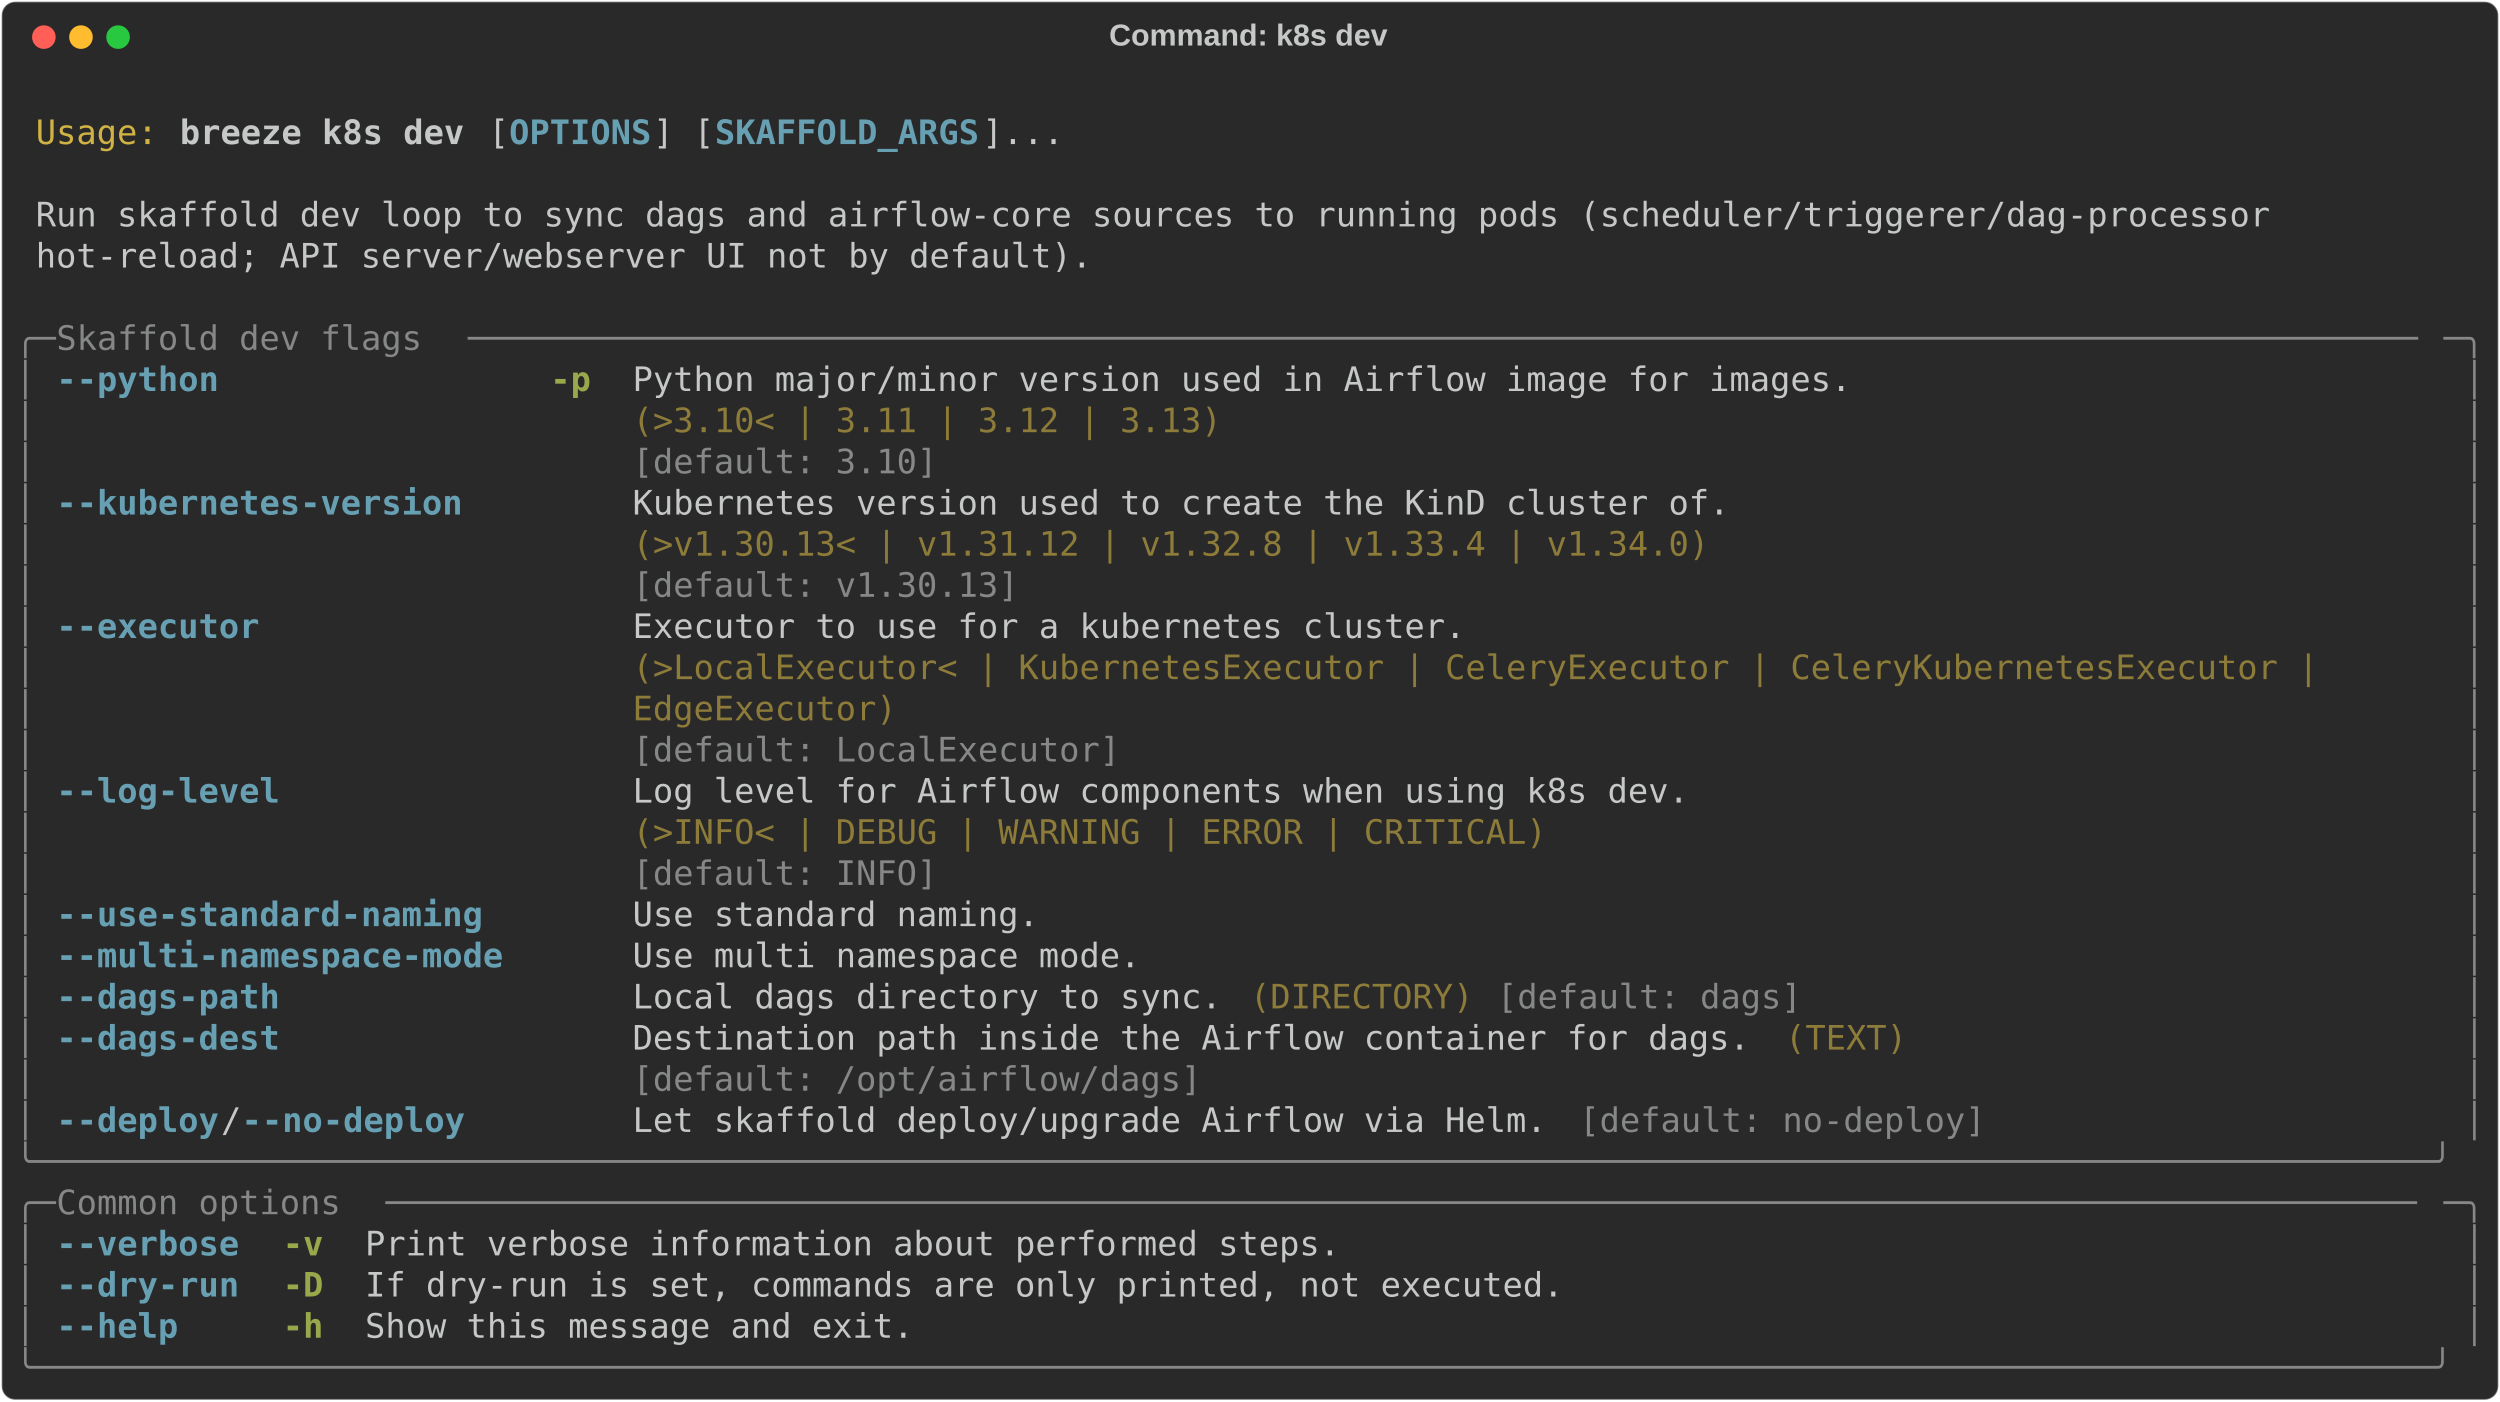
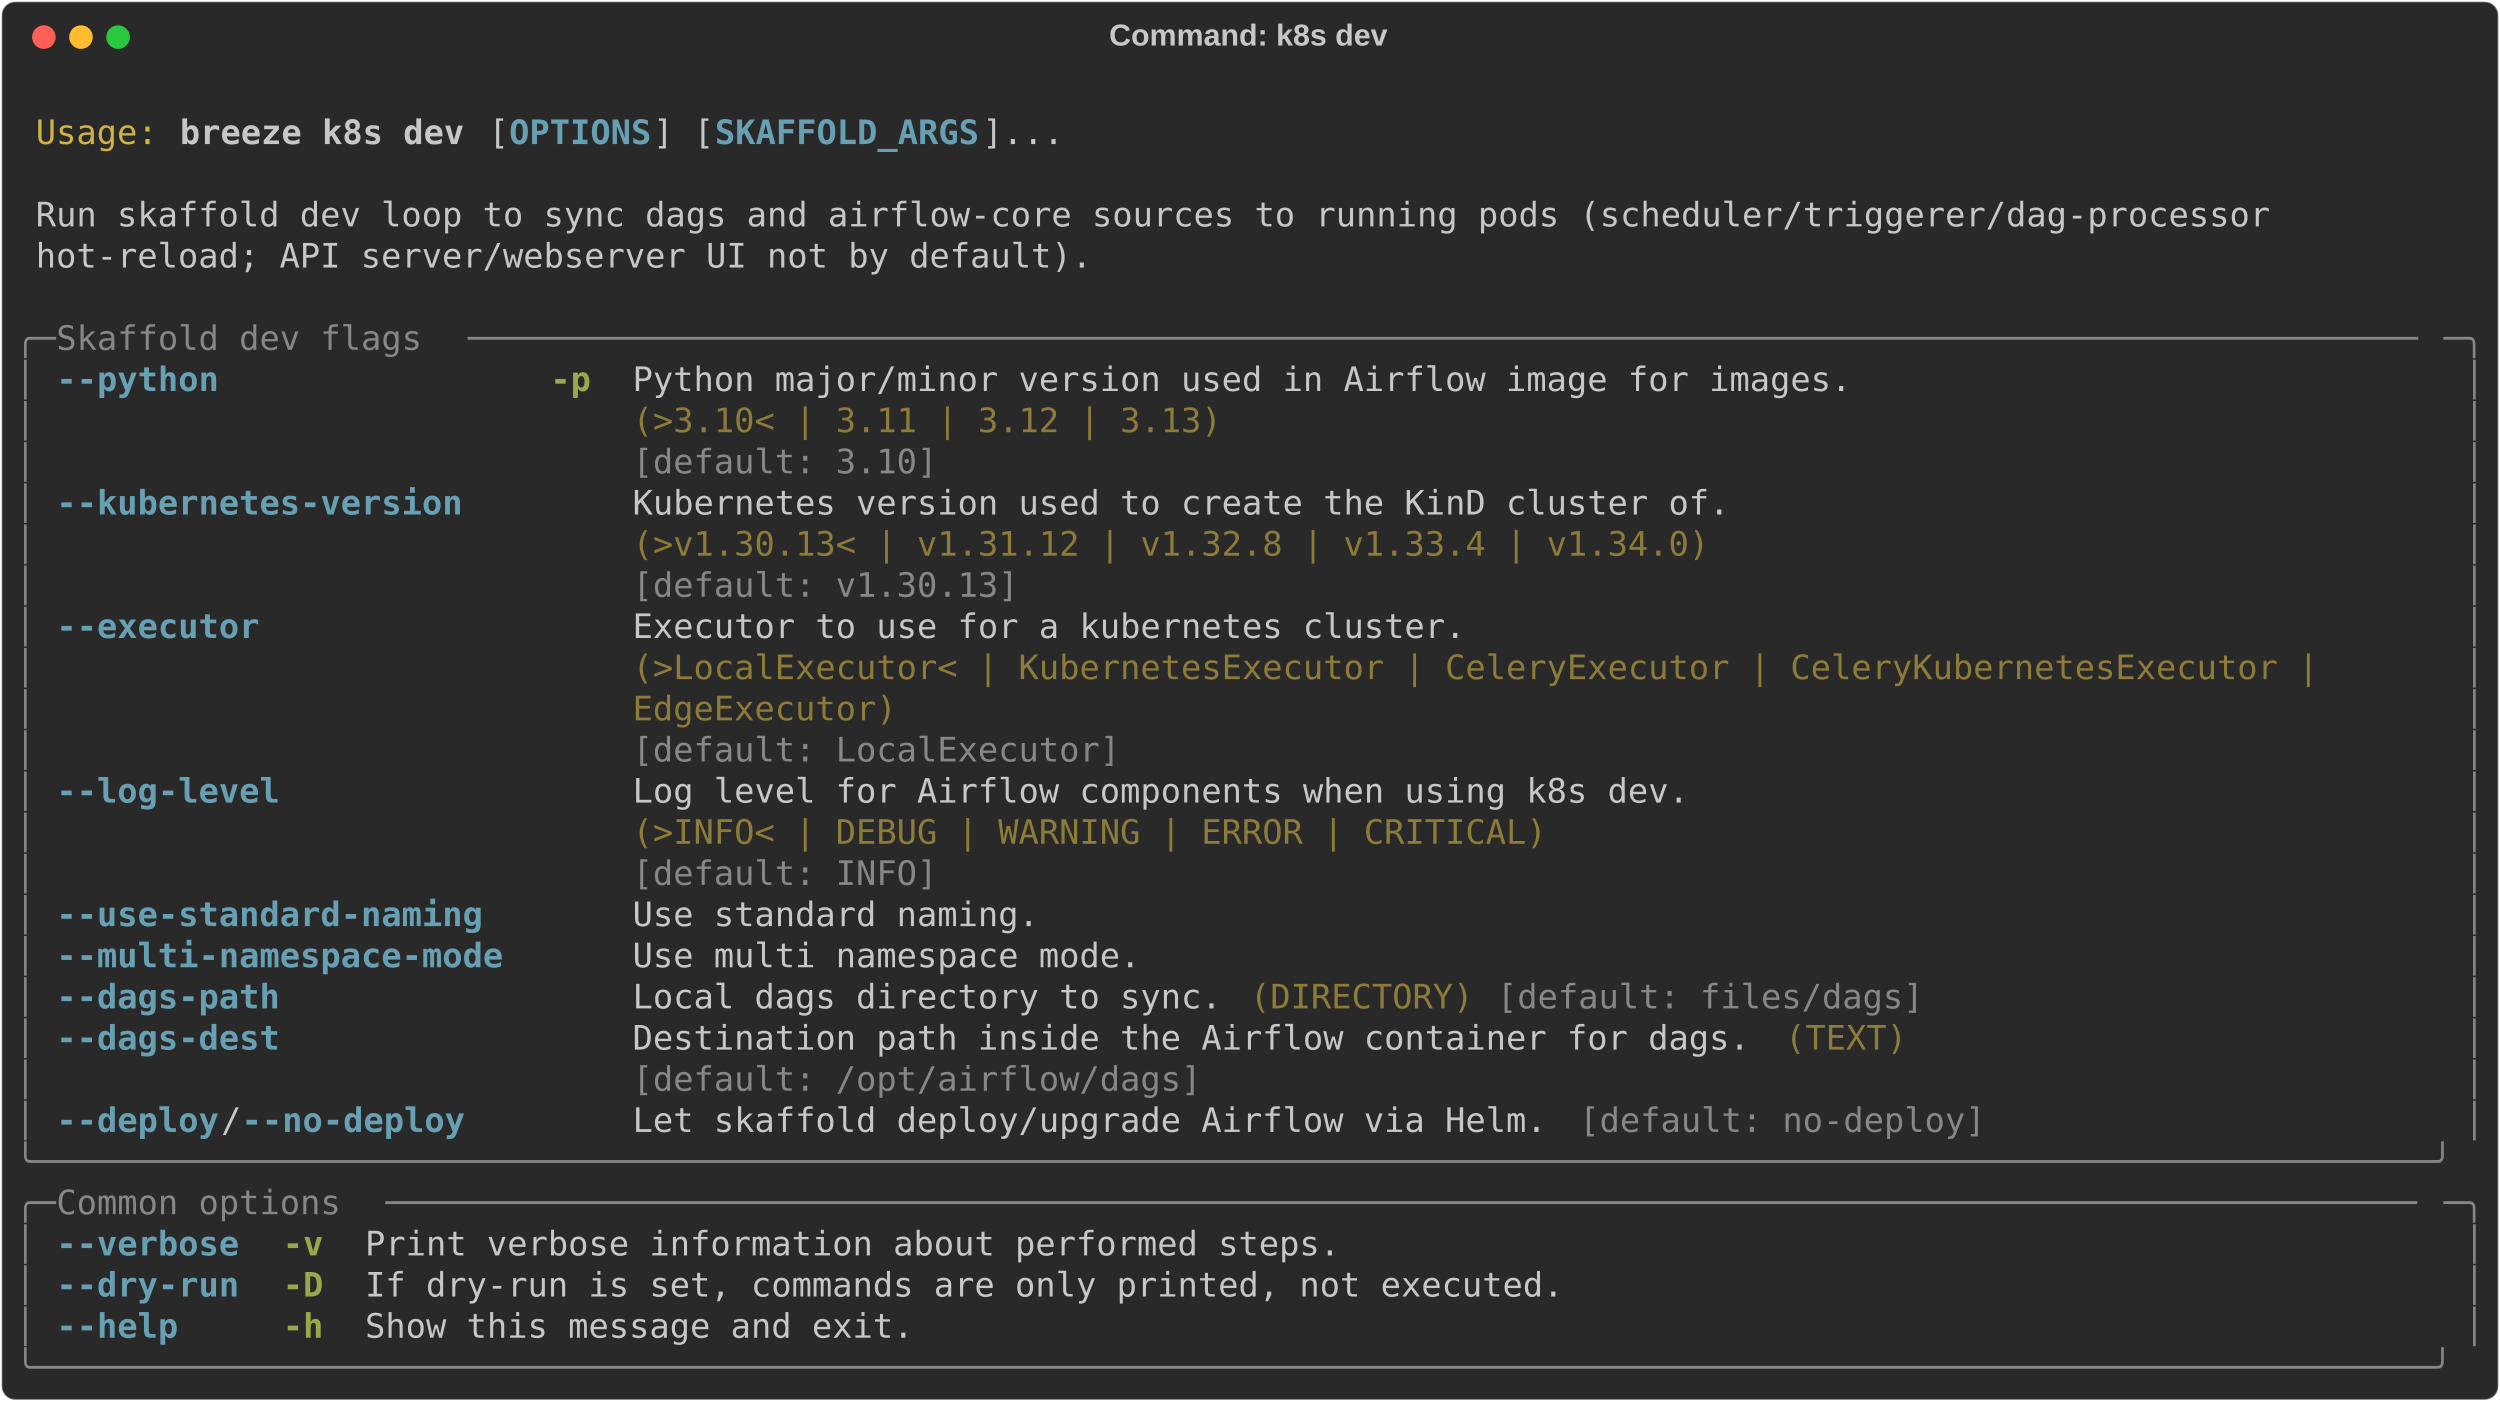
<svg xmlns="http://www.w3.org/2000/svg" class="rich-terminal" viewBox="0 0 1482 830.8">
  <style>

    @font-face {
        font-family: "Fira Code";
        src: local("FiraCode-Regular"),
                url("https://cdnjs.cloudflare.com/ajax/libs/firacode/6.2.0/woff2/FiraCode-Regular.woff2") format("woff2"),
                url("https://cdnjs.cloudflare.com/ajax/libs/firacode/6.2.0/woff/FiraCode-Regular.woff") format("woff");
        font-style: normal;
        font-weight: 400;
    }
    @font-face {
        font-family: "Fira Code";
        src: local("FiraCode-Bold"),
                url("https://cdnjs.cloudflare.com/ajax/libs/firacode/6.2.0/woff2/FiraCode-Bold.woff2") format("woff2"),
                url("https://cdnjs.cloudflare.com/ajax/libs/firacode/6.2.0/woff/FiraCode-Bold.woff") format("woff");
        font-style: bold;
        font-weight: 700;
    }

    .breeze-k8s-dev-matrix {
        font-family: Fira Code, monospace;
        font-size: 20px;
        line-height: 24.4px;
        font-variant-east-asian: full-width;
    }

    .breeze-k8s-dev-title {
        font-size: 18px;
        font-weight: bold;
        font-family: arial;
    }

    .breeze-k8s-dev-r1 { fill: #c5c8c6 }
.breeze-k8s-dev-r2 { fill: #d0b344 }
.breeze-k8s-dev-r3 { fill: #c5c8c6;font-weight: bold }
.breeze-k8s-dev-r4 { fill: #68a0b3;font-weight: bold }
.breeze-k8s-dev-r5 { fill: #868887 }
.breeze-k8s-dev-r6 { fill: #98a84b;font-weight: bold }
.breeze-k8s-dev-r7 { fill: #8d7b39 }
    </style>
  <defs>
    <clipPath id="breeze-k8s-dev-clip-terminal">
      <rect x="0" y="0" width="1463.0" height="779.8" />
    </clipPath>
    <clipPath id="breeze-k8s-dev-line-0">
      <rect x="0" y="1.5" width="1464" height="24.65" />
    </clipPath>
    <clipPath id="breeze-k8s-dev-line-1">
      <rect x="0" y="25.9" width="1464" height="24.65" />
    </clipPath>
    <clipPath id="breeze-k8s-dev-line-2">
      <rect x="0" y="50.3" width="1464" height="24.65" />
    </clipPath>
    <clipPath id="breeze-k8s-dev-line-3">
      <rect x="0" y="74.7" width="1464" height="24.65" />
    </clipPath>
    <clipPath id="breeze-k8s-dev-line-4">
      <rect x="0" y="99.1" width="1464" height="24.65" />
    </clipPath>
    <clipPath id="breeze-k8s-dev-line-5">
      <rect x="0" y="123.5" width="1464" height="24.65" />
    </clipPath>
    <clipPath id="breeze-k8s-dev-line-6">
      <rect x="0" y="147.9" width="1464" height="24.65" />
    </clipPath>
    <clipPath id="breeze-k8s-dev-line-7">
      <rect x="0" y="172.3" width="1464" height="24.65" />
    </clipPath>
    <clipPath id="breeze-k8s-dev-line-8">
      <rect x="0" y="196.7" width="1464" height="24.65" />
    </clipPath>
    <clipPath id="breeze-k8s-dev-line-9">
      <rect x="0" y="221.1" width="1464" height="24.65" />
    </clipPath>
    <clipPath id="breeze-k8s-dev-line-10">
      <rect x="0" y="245.5" width="1464" height="24.65" />
    </clipPath>
    <clipPath id="breeze-k8s-dev-line-11">
      <rect x="0" y="269.9" width="1464" height="24.65" />
    </clipPath>
    <clipPath id="breeze-k8s-dev-line-12">
      <rect x="0" y="294.3" width="1464" height="24.65" />
    </clipPath>
    <clipPath id="breeze-k8s-dev-line-13">
      <rect x="0" y="318.7" width="1464" height="24.65" />
    </clipPath>
    <clipPath id="breeze-k8s-dev-line-14">
      <rect x="0" y="343.1" width="1464" height="24.65" />
    </clipPath>
    <clipPath id="breeze-k8s-dev-line-15">
      <rect x="0" y="367.5" width="1464" height="24.65" />
    </clipPath>
    <clipPath id="breeze-k8s-dev-line-16">
      <rect x="0" y="391.9" width="1464" height="24.65" />
    </clipPath>
    <clipPath id="breeze-k8s-dev-line-17">
      <rect x="0" y="416.3" width="1464" height="24.65" />
    </clipPath>
    <clipPath id="breeze-k8s-dev-line-18">
      <rect x="0" y="440.7" width="1464" height="24.65" />
    </clipPath>
    <clipPath id="breeze-k8s-dev-line-19">
      <rect x="0" y="465.1" width="1464" height="24.65" />
    </clipPath>
    <clipPath id="breeze-k8s-dev-line-20">
      <rect x="0" y="489.5" width="1464" height="24.65" />
    </clipPath>
    <clipPath id="breeze-k8s-dev-line-21">
      <rect x="0" y="513.9" width="1464" height="24.65" />
    </clipPath>
    <clipPath id="breeze-k8s-dev-line-22">
      <rect x="0" y="538.3" width="1464" height="24.65" />
    </clipPath>
    <clipPath id="breeze-k8s-dev-line-23">
      <rect x="0" y="562.7" width="1464" height="24.65" />
    </clipPath>
    <clipPath id="breeze-k8s-dev-line-24">
      <rect x="0" y="587.1" width="1464" height="24.65" />
    </clipPath>
    <clipPath id="breeze-k8s-dev-line-25">
      <rect x="0" y="611.5" width="1464" height="24.65" />
    </clipPath>
    <clipPath id="breeze-k8s-dev-line-26">
      <rect x="0" y="635.9" width="1464" height="24.65" />
    </clipPath>
    <clipPath id="breeze-k8s-dev-line-27">
      <rect x="0" y="660.3" width="1464" height="24.65" />
    </clipPath>
    <clipPath id="breeze-k8s-dev-line-28">
      <rect x="0" y="684.7" width="1464" height="24.65" />
    </clipPath>
    <clipPath id="breeze-k8s-dev-line-29">
      <rect x="0" y="709.1" width="1464" height="24.65" />
    </clipPath>
    <clipPath id="breeze-k8s-dev-line-30">
      <rect x="0" y="733.5" width="1464" height="24.65" />
    </clipPath>
  </defs>
  <rect fill="#292929" stroke="rgba(255,255,255,0.35)" stroke-width="1" x="1" y="1" width="1480" height="828.8" rx="8" />
  <text class="breeze-k8s-dev-title" fill="#c5c8c6" text-anchor="middle" x="740" y="27">Command: k8s dev</text>
  <g transform="translate(26,22)">
    <circle cx="0" cy="0" r="7" fill="#ff5f57" />
    <circle cx="22" cy="0" r="7" fill="#febc2e" />
    <circle cx="44" cy="0" r="7" fill="#28c840" />
  </g>
  <g transform="translate(9, 41)" clip-path="url(#breeze-k8s-dev-clip-terminal)">
    <g class="breeze-k8s-dev-matrix">
      <text class="breeze-k8s-dev-r1" x="1464" y="20" textLength="12.2" clip-path="url(#breeze-k8s-dev-line-0)">
</text>
      <text class="breeze-k8s-dev-r2" x="12.2" y="44.4" textLength="73.2" clip-path="url(#breeze-k8s-dev-line-1)">Usage:</text>
      <text class="breeze-k8s-dev-r3" x="97.6" y="44.4" textLength="170.8" clip-path="url(#breeze-k8s-dev-line-1)">breeze k8s dev</text>
      <text class="breeze-k8s-dev-r1" x="280.6" y="44.4" textLength="12.2" clip-path="url(#breeze-k8s-dev-line-1)">[</text>
      <text class="breeze-k8s-dev-r4" x="292.8" y="44.4" textLength="85.4" clip-path="url(#breeze-k8s-dev-line-1)">OPTIONS</text>
      <text class="breeze-k8s-dev-r1" x="378.2" y="44.4" textLength="36.6" clip-path="url(#breeze-k8s-dev-line-1)">] [</text>
      <text class="breeze-k8s-dev-r4" x="414.8" y="44.4" textLength="158.6" clip-path="url(#breeze-k8s-dev-line-1)">SKAFFOLD_ARGS</text>
      <text class="breeze-k8s-dev-r1" x="573.4" y="44.4" textLength="48.8" clip-path="url(#breeze-k8s-dev-line-1)">]...</text>
      <text class="breeze-k8s-dev-r1" x="1464" y="44.4" textLength="12.2" clip-path="url(#breeze-k8s-dev-line-1)">
</text>
      <text class="breeze-k8s-dev-r1" x="1464" y="68.8" textLength="12.2" clip-path="url(#breeze-k8s-dev-line-2)">
</text>
      <text class="breeze-k8s-dev-r1" x="12.2" y="93.2" textLength="1354.2" clip-path="url(#breeze-k8s-dev-line-3)">Run skaffold dev loop to sync dags and airflow-core sources to running pods (scheduler/triggerer/dag-processor </text>
      <text class="breeze-k8s-dev-r1" x="1464" y="93.2" textLength="12.2" clip-path="url(#breeze-k8s-dev-line-3)">
</text>
      <text class="breeze-k8s-dev-r1" x="12.2" y="117.6" textLength="634.4" clip-path="url(#breeze-k8s-dev-line-4)">hot-reload; API server/webserver UI not by default).</text>
      <text class="breeze-k8s-dev-r1" x="1464" y="117.6" textLength="12.2" clip-path="url(#breeze-k8s-dev-line-4)">
</text>
      <text class="breeze-k8s-dev-r1" x="1464" y="142" textLength="12.2" clip-path="url(#breeze-k8s-dev-line-5)">
</text>
      <text class="breeze-k8s-dev-r5" x="0" y="166.4" textLength="24.4" clip-path="url(#breeze-k8s-dev-line-6)">╭─</text>
      <text class="breeze-k8s-dev-r5" x="24.4" y="166.4" textLength="244" clip-path="url(#breeze-k8s-dev-line-6)"> Skaffold dev flags </text>
      <text class="breeze-k8s-dev-r5" x="268.4" y="166.4" textLength="1171.2" clip-path="url(#breeze-k8s-dev-line-6)">────────────────────────────────────────────────────────────────────────────────────────────────</text>
      <text class="breeze-k8s-dev-r5" x="1439.6" y="166.4" textLength="24.4" clip-path="url(#breeze-k8s-dev-line-6)">─╮</text>
      <text class="breeze-k8s-dev-r1" x="1464" y="166.4" textLength="12.2" clip-path="url(#breeze-k8s-dev-line-6)">
</text>
      <text class="breeze-k8s-dev-r5" x="0" y="190.8" textLength="12.2" clip-path="url(#breeze-k8s-dev-line-7)">│</text>
      <text class="breeze-k8s-dev-r4" x="24.4" y="190.8" textLength="97.6" clip-path="url(#breeze-k8s-dev-line-7)">--python</text>
      <text class="breeze-k8s-dev-r6" x="317.2" y="190.8" textLength="24.4" clip-path="url(#breeze-k8s-dev-line-7)">-p</text>
      <text class="breeze-k8s-dev-r1" x="366" y="190.8" textLength="732" clip-path="url(#breeze-k8s-dev-line-7)">Python major/minor version used in Airflow image for images.</text>
      <text class="breeze-k8s-dev-r5" x="1451.8" y="190.8" textLength="12.2" clip-path="url(#breeze-k8s-dev-line-7)">│</text>
      <text class="breeze-k8s-dev-r1" x="1464" y="190.8" textLength="12.2" clip-path="url(#breeze-k8s-dev-line-7)">
</text>
      <text class="breeze-k8s-dev-r5" x="0" y="215.2" textLength="12.2" clip-path="url(#breeze-k8s-dev-line-8)">│</text>
      <text class="breeze-k8s-dev-r7" x="366" y="215.2" textLength="732" clip-path="url(#breeze-k8s-dev-line-8)">(&gt;3.10&lt; | 3.11 | 3.12 | 3.13)                               </text>
      <text class="breeze-k8s-dev-r5" x="1451.8" y="215.2" textLength="12.2" clip-path="url(#breeze-k8s-dev-line-8)">│</text>
      <text class="breeze-k8s-dev-r1" x="1464" y="215.2" textLength="12.2" clip-path="url(#breeze-k8s-dev-line-8)">
</text>
      <text class="breeze-k8s-dev-r5" x="0" y="239.6" textLength="12.2" clip-path="url(#breeze-k8s-dev-line-9)">│</text>
      <text class="breeze-k8s-dev-r5" x="366" y="239.6" textLength="732" clip-path="url(#breeze-k8s-dev-line-9)">[default: 3.10]                                             </text>
      <text class="breeze-k8s-dev-r5" x="1451.8" y="239.6" textLength="12.2" clip-path="url(#breeze-k8s-dev-line-9)">│</text>
      <text class="breeze-k8s-dev-r1" x="1464" y="239.6" textLength="12.2" clip-path="url(#breeze-k8s-dev-line-9)">
</text>
      <text class="breeze-k8s-dev-r5" x="0" y="264" textLength="12.2" clip-path="url(#breeze-k8s-dev-line-10)">│</text>
      <text class="breeze-k8s-dev-r4" x="24.4" y="264" textLength="244" clip-path="url(#breeze-k8s-dev-line-10)">--kubernetes-version</text>
      <text class="breeze-k8s-dev-r1" x="366" y="264" textLength="658.8" clip-path="url(#breeze-k8s-dev-line-10)">Kubernetes version used to create the KinD cluster of.</text>
      <text class="breeze-k8s-dev-r5" x="1451.8" y="264" textLength="12.2" clip-path="url(#breeze-k8s-dev-line-10)">│</text>
      <text class="breeze-k8s-dev-r1" x="1464" y="264" textLength="12.2" clip-path="url(#breeze-k8s-dev-line-10)">
</text>
      <text class="breeze-k8s-dev-r5" x="0" y="288.4" textLength="12.2" clip-path="url(#breeze-k8s-dev-line-11)">│</text>
      <text class="breeze-k8s-dev-r7" x="366" y="288.4" textLength="658.8" clip-path="url(#breeze-k8s-dev-line-11)">(&gt;v1.30.13&lt; | v1.31.12 | v1.32.8 | v1.33.4 | v1.34.0) </text>
      <text class="breeze-k8s-dev-r5" x="1451.8" y="288.4" textLength="12.2" clip-path="url(#breeze-k8s-dev-line-11)">│</text>
      <text class="breeze-k8s-dev-r1" x="1464" y="288.4" textLength="12.2" clip-path="url(#breeze-k8s-dev-line-11)">
</text>
      <text class="breeze-k8s-dev-r5" x="0" y="312.8" textLength="12.2" clip-path="url(#breeze-k8s-dev-line-12)">│</text>
      <text class="breeze-k8s-dev-r5" x="366" y="312.8" textLength="658.8" clip-path="url(#breeze-k8s-dev-line-12)">[default: v1.30.13]                                   </text>
      <text class="breeze-k8s-dev-r5" x="1451.8" y="312.8" textLength="12.2" clip-path="url(#breeze-k8s-dev-line-12)">│</text>
      <text class="breeze-k8s-dev-r1" x="1464" y="312.8" textLength="12.2" clip-path="url(#breeze-k8s-dev-line-12)">
</text>
      <text class="breeze-k8s-dev-r5" x="0" y="337.2" textLength="12.2" clip-path="url(#breeze-k8s-dev-line-13)">│</text>
      <text class="breeze-k8s-dev-r4" x="24.4" y="337.2" textLength="122" clip-path="url(#breeze-k8s-dev-line-13)">--executor</text>
      <text class="breeze-k8s-dev-r1" x="366" y="337.2" textLength="1073.6" clip-path="url(#breeze-k8s-dev-line-13)">Executor to use for a kubernetes cluster.                                               </text>
      <text class="breeze-k8s-dev-r5" x="1451.8" y="337.2" textLength="12.2" clip-path="url(#breeze-k8s-dev-line-13)">│</text>
      <text class="breeze-k8s-dev-r1" x="1464" y="337.2" textLength="12.2" clip-path="url(#breeze-k8s-dev-line-13)">
</text>
      <text class="breeze-k8s-dev-r5" x="0" y="361.6" textLength="12.2" clip-path="url(#breeze-k8s-dev-line-14)">│</text>
      <text class="breeze-k8s-dev-r7" x="366" y="361.6" textLength="1073.6" clip-path="url(#breeze-k8s-dev-line-14)">(&gt;LocalExecutor&lt; | KubernetesExecutor | CeleryExecutor | CeleryKubernetesExecutor |     </text>
      <text class="breeze-k8s-dev-r5" x="1451.8" y="361.6" textLength="12.2" clip-path="url(#breeze-k8s-dev-line-14)">│</text>
      <text class="breeze-k8s-dev-r1" x="1464" y="361.6" textLength="12.2" clip-path="url(#breeze-k8s-dev-line-14)">
</text>
      <text class="breeze-k8s-dev-r5" x="0" y="386" textLength="12.2" clip-path="url(#breeze-k8s-dev-line-15)">│</text>
      <text class="breeze-k8s-dev-r7" x="366" y="386" textLength="1073.6" clip-path="url(#breeze-k8s-dev-line-15)">EdgeExecutor)                                                                           </text>
      <text class="breeze-k8s-dev-r5" x="1451.8" y="386" textLength="12.2" clip-path="url(#breeze-k8s-dev-line-15)">│</text>
      <text class="breeze-k8s-dev-r1" x="1464" y="386" textLength="12.2" clip-path="url(#breeze-k8s-dev-line-15)">
</text>
      <text class="breeze-k8s-dev-r5" x="0" y="410.4" textLength="12.2" clip-path="url(#breeze-k8s-dev-line-16)">│</text>
      <text class="breeze-k8s-dev-r5" x="366" y="410.4" textLength="1073.6" clip-path="url(#breeze-k8s-dev-line-16)">[default: LocalExecutor]                                                                </text>
      <text class="breeze-k8s-dev-r5" x="1451.8" y="410.4" textLength="12.2" clip-path="url(#breeze-k8s-dev-line-16)">│</text>
      <text class="breeze-k8s-dev-r1" x="1464" y="410.4" textLength="12.2" clip-path="url(#breeze-k8s-dev-line-16)">
</text>
      <text class="breeze-k8s-dev-r5" x="0" y="434.8" textLength="12.2" clip-path="url(#breeze-k8s-dev-line-17)">│</text>
      <text class="breeze-k8s-dev-r4" x="24.4" y="434.8" textLength="134.2" clip-path="url(#breeze-k8s-dev-line-17)">--log-level</text>
      <text class="breeze-k8s-dev-r1" x="366" y="434.8" textLength="634.4" clip-path="url(#breeze-k8s-dev-line-17)">Log level for Airflow components when using k8s dev.</text>
      <text class="breeze-k8s-dev-r5" x="1451.8" y="434.8" textLength="12.2" clip-path="url(#breeze-k8s-dev-line-17)">│</text>
      <text class="breeze-k8s-dev-r1" x="1464" y="434.8" textLength="12.2" clip-path="url(#breeze-k8s-dev-line-17)">
</text>
      <text class="breeze-k8s-dev-r5" x="0" y="459.2" textLength="12.2" clip-path="url(#breeze-k8s-dev-line-18)">│</text>
      <text class="breeze-k8s-dev-r7" x="366" y="459.2" textLength="634.4" clip-path="url(#breeze-k8s-dev-line-18)">(&gt;INFO&lt; | DEBUG | WARNING | ERROR | CRITICAL)       </text>
      <text class="breeze-k8s-dev-r5" x="1451.8" y="459.2" textLength="12.2" clip-path="url(#breeze-k8s-dev-line-18)">│</text>
      <text class="breeze-k8s-dev-r1" x="1464" y="459.2" textLength="12.2" clip-path="url(#breeze-k8s-dev-line-18)">
</text>
      <text class="breeze-k8s-dev-r5" x="0" y="483.6" textLength="12.2" clip-path="url(#breeze-k8s-dev-line-19)">│</text>
      <text class="breeze-k8s-dev-r5" x="366" y="483.6" textLength="634.4" clip-path="url(#breeze-k8s-dev-line-19)">[default: INFO]                                     </text>
      <text class="breeze-k8s-dev-r5" x="1451.8" y="483.6" textLength="12.2" clip-path="url(#breeze-k8s-dev-line-19)">│</text>
      <text class="breeze-k8s-dev-r1" x="1464" y="483.6" textLength="12.2" clip-path="url(#breeze-k8s-dev-line-19)">
</text>
      <text class="breeze-k8s-dev-r5" x="0" y="508" textLength="12.2" clip-path="url(#breeze-k8s-dev-line-20)">│</text>
      <text class="breeze-k8s-dev-r4" x="24.4" y="508" textLength="256.2" clip-path="url(#breeze-k8s-dev-line-20)">--use-standard-naming</text>
      <text class="breeze-k8s-dev-r1" x="366" y="508" textLength="244" clip-path="url(#breeze-k8s-dev-line-20)">Use standard naming.</text>
      <text class="breeze-k8s-dev-r5" x="1451.8" y="508" textLength="12.2" clip-path="url(#breeze-k8s-dev-line-20)">│</text>
      <text class="breeze-k8s-dev-r1" x="1464" y="508" textLength="12.2" clip-path="url(#breeze-k8s-dev-line-20)">
</text>
      <text class="breeze-k8s-dev-r5" x="0" y="532.4" textLength="12.2" clip-path="url(#breeze-k8s-dev-line-21)">│</text>
      <text class="breeze-k8s-dev-r4" x="24.4" y="532.4" textLength="268.4" clip-path="url(#breeze-k8s-dev-line-21)">--multi-namespace-mode</text>
      <text class="breeze-k8s-dev-r1" x="366" y="532.4" textLength="305" clip-path="url(#breeze-k8s-dev-line-21)">Use multi namespace mode.</text>
      <text class="breeze-k8s-dev-r5" x="1451.8" y="532.4" textLength="12.2" clip-path="url(#breeze-k8s-dev-line-21)">│</text>
      <text class="breeze-k8s-dev-r1" x="1464" y="532.4" textLength="12.2" clip-path="url(#breeze-k8s-dev-line-21)">
</text>
      <text class="breeze-k8s-dev-r5" x="0" y="556.8" textLength="12.2" clip-path="url(#breeze-k8s-dev-line-22)">│</text>
      <text class="breeze-k8s-dev-r4" x="24.4" y="556.8" textLength="134.2" clip-path="url(#breeze-k8s-dev-line-22)">--dags-path</text>
      <text class="breeze-k8s-dev-r1" x="366" y="556.8" textLength="353.8" clip-path="url(#breeze-k8s-dev-line-22)">Local dags directory to sync.</text>
      <text class="breeze-k8s-dev-r7" x="732" y="556.8" textLength="134.2" clip-path="url(#breeze-k8s-dev-line-22)">(DIRECTORY)</text>
-       <text class="breeze-k8s-dev-r5" x="878.4" y="556.8" textLength="183" clip-path="url(#breeze-k8s-dev-line-22)">[default: dags]</text>
+       <text class="breeze-k8s-dev-r5" x="878.4" y="556.8" textLength="256.2" clip-path="url(#breeze-k8s-dev-line-22)">[default: files/dags]</text>
      <text class="breeze-k8s-dev-r5" x="1451.8" y="556.8" textLength="12.2" clip-path="url(#breeze-k8s-dev-line-22)">│</text>
      <text class="breeze-k8s-dev-r1" x="1464" y="556.8" textLength="12.2" clip-path="url(#breeze-k8s-dev-line-22)">
</text>
      <text class="breeze-k8s-dev-r5" x="0" y="581.2" textLength="12.2" clip-path="url(#breeze-k8s-dev-line-23)">│</text>
      <text class="breeze-k8s-dev-r4" x="24.4" y="581.2" textLength="134.2" clip-path="url(#breeze-k8s-dev-line-23)">--dags-dest</text>
      <text class="breeze-k8s-dev-r1" x="366" y="581.2" textLength="671" clip-path="url(#breeze-k8s-dev-line-23)">Destination path inside the Airflow container for dags.</text>
      <text class="breeze-k8s-dev-r7" x="1049.2" y="581.2" textLength="73.2" clip-path="url(#breeze-k8s-dev-line-23)">(TEXT)</text>
      <text class="breeze-k8s-dev-r5" x="1451.8" y="581.2" textLength="12.2" clip-path="url(#breeze-k8s-dev-line-23)">│</text>
      <text class="breeze-k8s-dev-r1" x="1464" y="581.2" textLength="12.2" clip-path="url(#breeze-k8s-dev-line-23)">
</text>
      <text class="breeze-k8s-dev-r5" x="0" y="605.6" textLength="12.2" clip-path="url(#breeze-k8s-dev-line-24)">│</text>
      <text class="breeze-k8s-dev-r5" x="366" y="605.6" textLength="671" clip-path="url(#breeze-k8s-dev-line-24)">[default: /opt/airflow/dags]                           </text>
      <text class="breeze-k8s-dev-r5" x="1451.8" y="605.6" textLength="12.2" clip-path="url(#breeze-k8s-dev-line-24)">│</text>
      <text class="breeze-k8s-dev-r1" x="1464" y="605.6" textLength="12.2" clip-path="url(#breeze-k8s-dev-line-24)">
</text>
      <text class="breeze-k8s-dev-r5" x="0" y="630" textLength="12.2" clip-path="url(#breeze-k8s-dev-line-25)">│</text>
      <text class="breeze-k8s-dev-r4" x="24.4" y="630" textLength="97.6" clip-path="url(#breeze-k8s-dev-line-25)">--deploy</text>
      <text class="breeze-k8s-dev-r1" x="122" y="630" textLength="12.2" clip-path="url(#breeze-k8s-dev-line-25)">/</text>
      <text class="breeze-k8s-dev-r4" x="134.2" y="630" textLength="134.2" clip-path="url(#breeze-k8s-dev-line-25)">--no-deploy</text>
      <text class="breeze-k8s-dev-r1" x="366" y="630" textLength="549" clip-path="url(#breeze-k8s-dev-line-25)">Let skaffold deploy/upgrade Airflow via Helm.</text>
      <text class="breeze-k8s-dev-r5" x="927.2" y="630" textLength="244" clip-path="url(#breeze-k8s-dev-line-25)">[default: no-deploy]</text>
      <text class="breeze-k8s-dev-r5" x="1451.8" y="630" textLength="12.2" clip-path="url(#breeze-k8s-dev-line-25)">│</text>
      <text class="breeze-k8s-dev-r1" x="1464" y="630" textLength="12.2" clip-path="url(#breeze-k8s-dev-line-25)">
</text>
      <text class="breeze-k8s-dev-r5" x="0" y="654.4" textLength="1464" clip-path="url(#breeze-k8s-dev-line-26)">╰──────────────────────────────────────────────────────────────────────────────────────────────────────────────────────╯</text>
      <text class="breeze-k8s-dev-r1" x="1464" y="654.4" textLength="12.2" clip-path="url(#breeze-k8s-dev-line-26)">
</text>
      <text class="breeze-k8s-dev-r5" x="0" y="678.8" textLength="24.4" clip-path="url(#breeze-k8s-dev-line-27)">╭─</text>
      <text class="breeze-k8s-dev-r5" x="24.4" y="678.8" textLength="195.2" clip-path="url(#breeze-k8s-dev-line-27)"> Common options </text>
      <text class="breeze-k8s-dev-r5" x="219.6" y="678.8" textLength="1220" clip-path="url(#breeze-k8s-dev-line-27)">────────────────────────────────────────────────────────────────────────────────────────────────────</text>
      <text class="breeze-k8s-dev-r5" x="1439.6" y="678.8" textLength="24.4" clip-path="url(#breeze-k8s-dev-line-27)">─╮</text>
      <text class="breeze-k8s-dev-r1" x="1464" y="678.8" textLength="12.2" clip-path="url(#breeze-k8s-dev-line-27)">
</text>
      <text class="breeze-k8s-dev-r5" x="0" y="703.2" textLength="12.2" clip-path="url(#breeze-k8s-dev-line-28)">│</text>
      <text class="breeze-k8s-dev-r4" x="24.4" y="703.2" textLength="109.8" clip-path="url(#breeze-k8s-dev-line-28)">--verbose</text>
      <text class="breeze-k8s-dev-r6" x="158.6" y="703.2" textLength="24.4" clip-path="url(#breeze-k8s-dev-line-28)">-v</text>
      <text class="breeze-k8s-dev-r1" x="207.4" y="703.2" textLength="585.6" clip-path="url(#breeze-k8s-dev-line-28)">Print verbose information about performed steps.</text>
      <text class="breeze-k8s-dev-r5" x="1451.8" y="703.2" textLength="12.2" clip-path="url(#breeze-k8s-dev-line-28)">│</text>
      <text class="breeze-k8s-dev-r1" x="1464" y="703.2" textLength="12.2" clip-path="url(#breeze-k8s-dev-line-28)">
</text>
      <text class="breeze-k8s-dev-r5" x="0" y="727.6" textLength="12.2" clip-path="url(#breeze-k8s-dev-line-29)">│</text>
      <text class="breeze-k8s-dev-r4" x="24.4" y="727.6" textLength="109.8" clip-path="url(#breeze-k8s-dev-line-29)">--dry-run</text>
      <text class="breeze-k8s-dev-r6" x="158.6" y="727.6" textLength="24.4" clip-path="url(#breeze-k8s-dev-line-29)">-D</text>
      <text class="breeze-k8s-dev-r1" x="207.4" y="727.6" textLength="719.8" clip-path="url(#breeze-k8s-dev-line-29)">If dry-run is set, commands are only printed, not executed.</text>
      <text class="breeze-k8s-dev-r5" x="1451.8" y="727.6" textLength="12.2" clip-path="url(#breeze-k8s-dev-line-29)">│</text>
      <text class="breeze-k8s-dev-r1" x="1464" y="727.6" textLength="12.2" clip-path="url(#breeze-k8s-dev-line-29)">
</text>
      <text class="breeze-k8s-dev-r5" x="0" y="752" textLength="12.2" clip-path="url(#breeze-k8s-dev-line-30)">│</text>
      <text class="breeze-k8s-dev-r4" x="24.4" y="752" textLength="73.2" clip-path="url(#breeze-k8s-dev-line-30)">--help</text>
      <text class="breeze-k8s-dev-r6" x="158.6" y="752" textLength="24.4" clip-path="url(#breeze-k8s-dev-line-30)">-h</text>
      <text class="breeze-k8s-dev-r1" x="207.4" y="752" textLength="329.4" clip-path="url(#breeze-k8s-dev-line-30)">Show this message and exit.</text>
      <text class="breeze-k8s-dev-r5" x="1451.8" y="752" textLength="12.2" clip-path="url(#breeze-k8s-dev-line-30)">│</text>
      <text class="breeze-k8s-dev-r1" x="1464" y="752" textLength="12.2" clip-path="url(#breeze-k8s-dev-line-30)">
</text>
      <text class="breeze-k8s-dev-r5" x="0" y="776.4" textLength="1464" clip-path="url(#breeze-k8s-dev-line-31)">╰──────────────────────────────────────────────────────────────────────────────────────────────────────────────────────╯</text>
      <text class="breeze-k8s-dev-r1" x="1464" y="776.4" textLength="12.2" clip-path="url(#breeze-k8s-dev-line-31)">
</text>
    </g>
  </g>
</svg>
